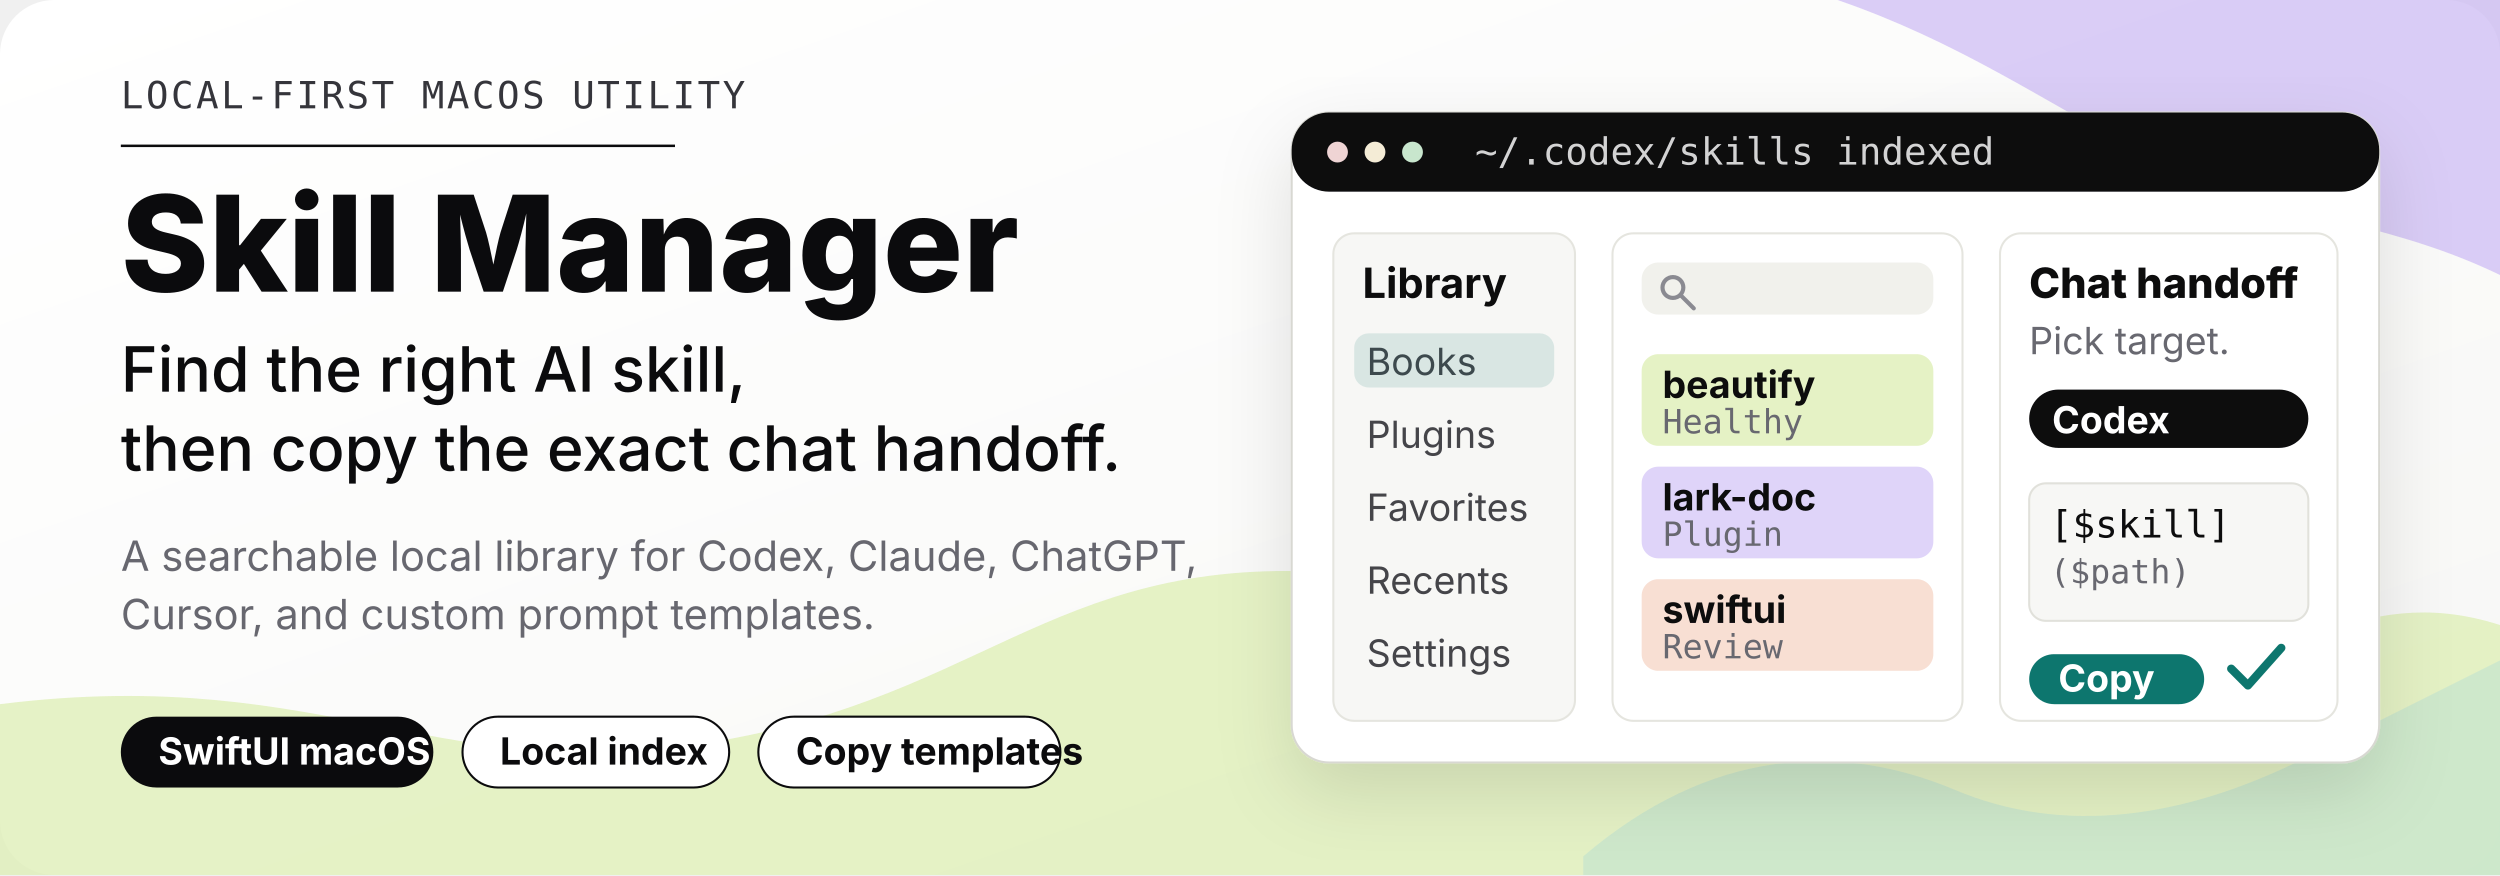
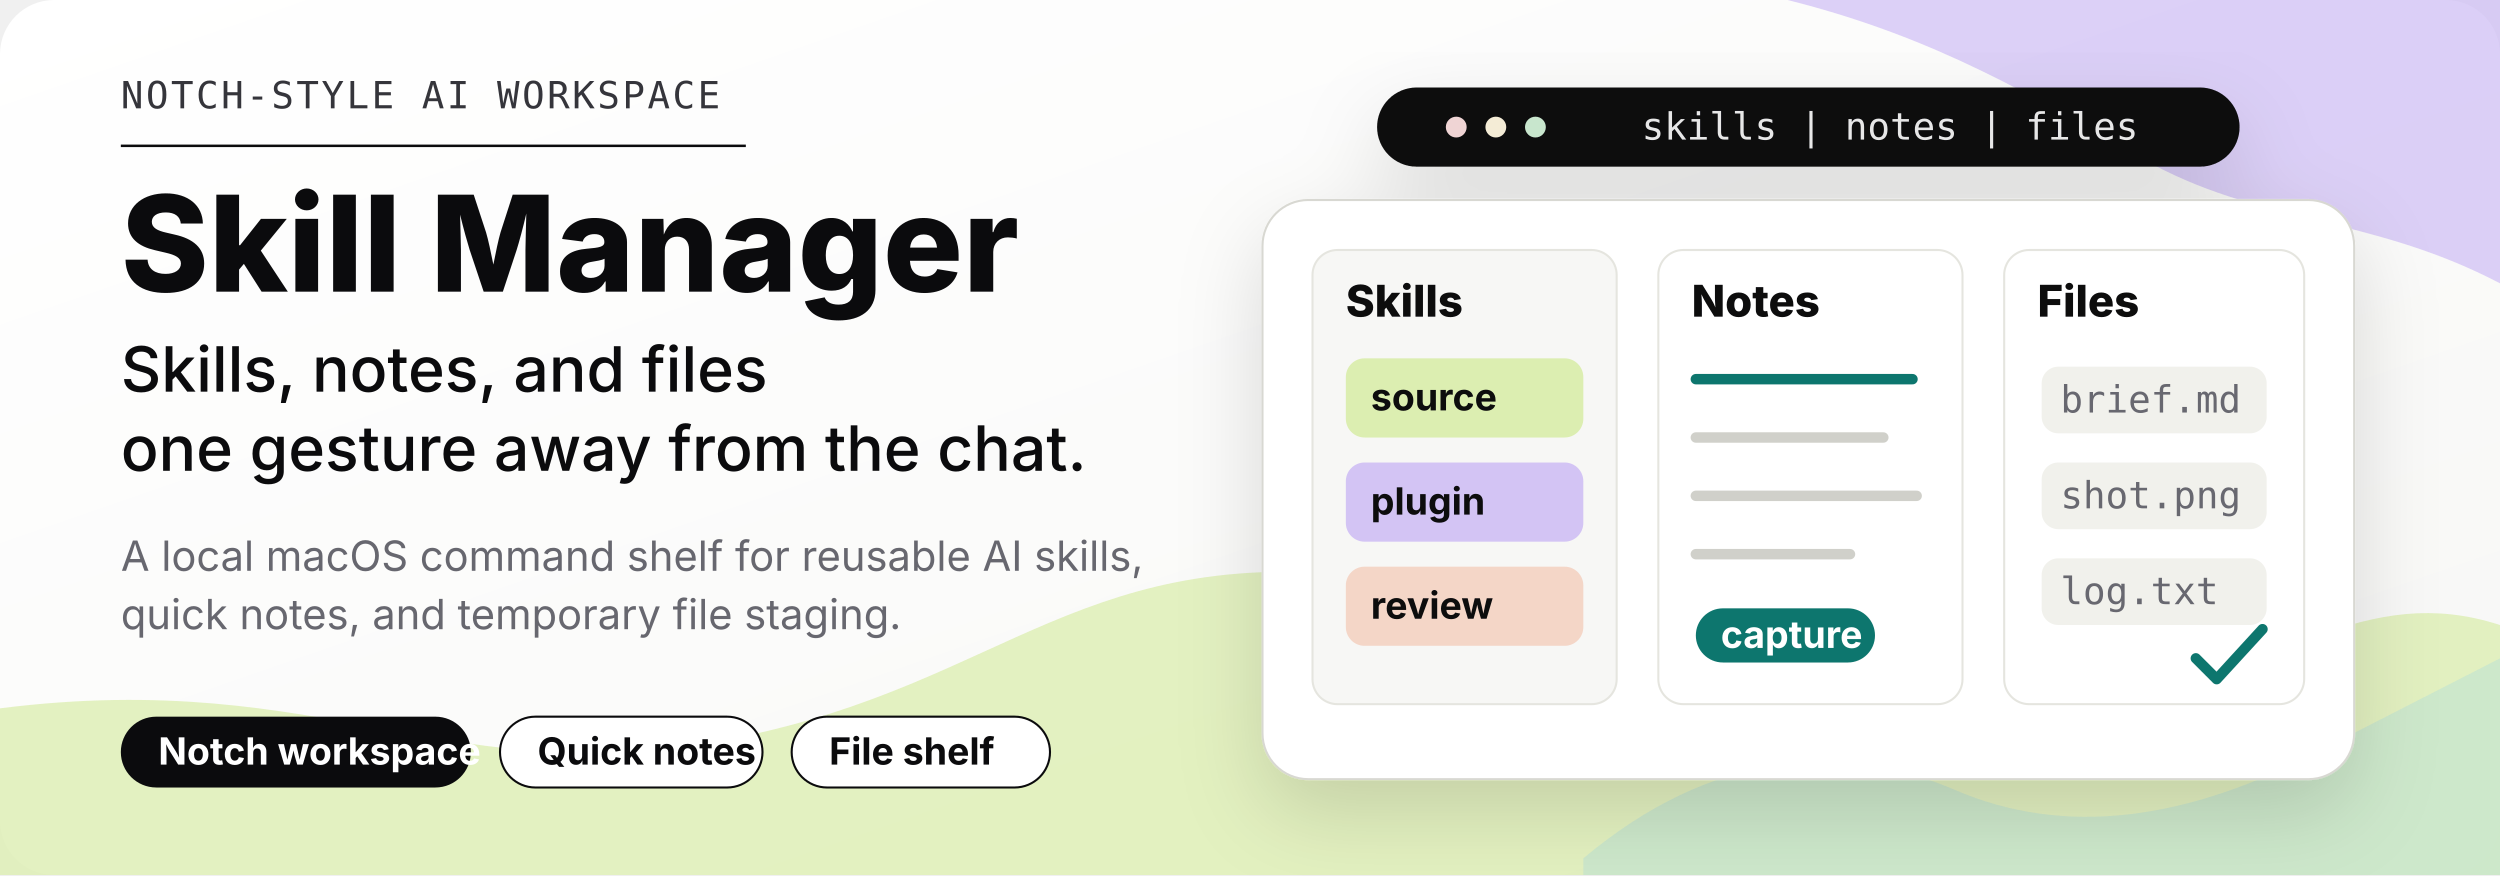
<svg xmlns="http://www.w3.org/2000/svg" width="1200" height="420" viewBox="0 0 1200 420" role="img" aria-labelledby="title desc">
  <defs>
    <linearGradient id="paper" x1="0" y1="0" x2="1" y2="1">
      <stop offset="0" stop-color="#ffffff" />
      <stop offset="1" stop-color="#f7f7f5" />
    </linearGradient>
-     <filter id="softShadow" x="-10%" y="-10%" width="120%" height="125%">
-       <feDropShadow dx="0" dy="14" stdDeviation="18" flood-color="#000000" flood-opacity="0.12" />
+     <filter id="softShadow" x="-10%" y="-10%" width="120%" height="130%">
+       <feDropShadow dx="0" dy="16" stdDeviation="20" flood-color="#000000" flood-opacity="0.14" />
    </filter>
    <style>
      .sans { font-family: -apple-system, BlinkMacSystemFont, 'Segoe UI', 'PingFang SC', sans-serif; }
      .mono { font-family: ui-monospace, 'SFMono-Regular', Menlo, Consolas, monospace; }
      .ink { fill: #0b0b0d; }
      .muted { fill: #67676f; }
-       .hair { stroke: #deded8; stroke-width: 1; }
      .rule { stroke: #0b0b0d; stroke-width: 1.2; }
    </style>
  </defs>
  <rect width="1200" height="420" rx="26" fill="url(#paper)" />
-   <path d="M0 338 C160 318 214 382 354 354 C482 329 515 259 663 277 C810 295 864 372 1001 342 C1094 322 1131 278 1200 300 L1200 420 L0 420 Z" fill="#dceeb1" opacity="0.72" />
-   <path d="M882 0 L1200 0 L1200 132 C1140 103 1087 105 1031 75 C980 48 940 20 882 0 Z" fill="#c5b0f4" opacity="0.62" />
-   <path d="M760 411 C821 359 883 356 938 379 C990 401 1049 394 1112 361 L1200 317 L1200 420 L760 420 Z" fill="#c8e6cd" opacity="0.8" />
+   <path d="M0 340 C158 320 216 382 354 354 C484 328 520 258 666 278 C813 298 865 373 1003 342 C1095 321 1135 279 1200 300 L1200 420 L0 420 Z" fill="#dceeb1" opacity="0.78" />
+   <path d="M858 0 L1200 0 L1200 136 C1137 103 1084 108 1028 76 C977 47 930 18 858 0 Z" fill="#c5b0f4" opacity="0.58" />
+   <path d="M760 412 C822 360 884 356 938 379 C991 402 1050 394 1114 360 L1200 316 L1200 420 L760 420 Z" fill="#c8e6cd" opacity="0.82" />
  <g transform="translate(58 52)">
    <g class="mono" font-size="18" letter-spacing="1.2" fill="#35353b">
-       <text x="0" y="0">LOCAL-FIRST MACOS UTILITY</text>
-       <line x1="0" y1="18" x2="266" y2="18" class="rule" />
+       <text x="0" y="0">NOTCH-STYLE AI WORKSPACE</text>
+       <line x1="0" y1="18" x2="300" y2="18" class="rule" />
    </g>
    <text class="sans ink" x="0" y="88" font-size="64" font-weight="760">Skill Manager</text>
-     <text class="sans ink" x="0" y="136" font-size="30" font-weight="520">Find the right AI skill,</text>
-     <text class="sans ink" x="0" y="174" font-size="30" font-weight="520">then copy the exact chat handoff.</text>
-     <text class="sans muted" x="0" y="222" font-size="20">A searchable local library for Codex, Claude, ChatGPT,</text>
-     <text class="sans muted" x="0" y="250" font-size="20">Cursor, and custom prompt templates.</text>
+     <text class="sans ink" x="0" y="136" font-size="30" font-weight="520">Skills, notes, and files</text>
+     <text class="sans ink" x="0" y="174" font-size="30" font-weight="520">one gesture away from the chat.</text>
+     <text class="sans muted" x="0" y="222" font-size="20">A local macOS command shelf for reusable AI skills,</text>
+     <text class="sans muted" x="0" y="250" font-size="20">quick notes, and temporary file staging.</text>
    <g transform="translate(0 292)">
-       <rect x="0" y="0" width="150" height="34" rx="17" fill="#0b0b0d" />
-       <text class="sans" x="18" y="23" font-size="18" font-weight="650" fill="#ffffff">SwiftUI macOS</text>
-       <rect x="164" y="0" width="128" height="34" rx="17" fill="#ffffff" stroke="#0b0b0d" />
-       <text class="sans ink" x="182" y="23" font-size="18" font-weight="650">Local index</text>
-       <rect x="306" y="0" width="145" height="34" rx="17" fill="#ffffff" stroke="#0b0b0d" />
-       <text class="sans ink" x="324" y="23" font-size="18" font-weight="650">Copy templates</text>
+       <rect x="0" y="0" width="168" height="34" rx="17" fill="#0b0b0d" />
+       <text class="sans" x="18" y="23" font-size="18" font-weight="650" fill="#ffffff">Notch workspace</text>
+       <rect x="182" y="0" width="126" height="34" rx="17" fill="#ffffff" stroke="#0b0b0d" />
+       <text class="sans ink" x="200" y="23" font-size="18" font-weight="650">Quick notes</text>
+       <rect x="322" y="0" width="124" height="34" rx="17" fill="#ffffff" stroke="#0b0b0d" />
+       <text class="sans ink" x="340" y="23" font-size="18" font-weight="650">File shelf</text>
    </g>
  </g>
-   <g transform="translate(620 54)" filter="url(#softShadow)">
-     <rect x="0" y="0" width="522" height="312" rx="18" fill="#ffffff" stroke="#d8d8d2" />
-     <rect x="0" y="0" width="522" height="38" rx="18" fill="#0b0b0d" />
-     <circle cx="22" cy="19" r="5" fill="#efd4d4" />
-     <circle cx="40" cy="19" r="5" fill="#f4ecd6" />
-     <circle cx="58" cy="19" r="5" fill="#c8e6cd" />
-     <text class="mono" x="88" y="25" font-size="18" fill="#ffffff" opacity="0.82">~/.codex/skills indexed</text>
-     <g transform="translate(20 58)">
-       <rect x="0" y="0" width="116" height="234" rx="10" fill="#f7f7f5" stroke="#e5e5df" />
-       <text class="sans ink" x="14" y="31" font-size="20" font-weight="700">Library</text>
-       <g class="sans" font-size="18" fill="#44444a">
-         <text x="16" y="68">Books</text>
-         <text x="16" y="103">Plugins</text>
-         <text x="16" y="138">Favorites</text>
-         <text x="16" y="173">Recents</text>
-         <text x="16" y="208">Settings</text>
-       </g>
-       <rect x="10" y="48" width="96" height="26" rx="7" fill="#0f766e" opacity="0.13" />
+   <g transform="translate(606 42)" filter="url(#softShadow)">
+     <rect x="55" y="0" width="414" height="38" rx="19" fill="#0b0b0d" />
+     <text class="mono" x="182" y="25" font-size="18" fill="#ffffff" opacity="0.9">skills | notes | files</text>
+     <circle cx="93" cy="19" r="5" fill="#efd4d4" />
+     <circle cx="112" cy="19" r="5" fill="#f4ecd6" />
+     <circle cx="131" cy="19" r="5" fill="#c8e6cd" />
+     <rect x="0" y="54" width="524" height="278" rx="22" fill="#ffffff" stroke="#d8d8d2" />
+     <g transform="translate(24 78)">
+       <rect x="0" y="0" width="146" height="218" rx="12" fill="#f7f7f5" stroke="#e5e5df" />
+       <text class="sans ink" x="16" y="32" font-size="21" font-weight="760">Skills</text>
+       <rect x="16" y="52" width="114" height="38" rx="9" fill="#dceeb1" />
+       <text class="sans ink" x="28" y="77" font-size="18" font-weight="700">source</text>
+       <rect x="16" y="102" width="114" height="38" rx="9" fill="#c5b0f4" opacity="0.72" />
+       <text class="sans ink" x="28" y="127" font-size="18" font-weight="700">plugin</text>
+       <rect x="16" y="152" width="114" height="38" rx="9" fill="#f3c9b6" opacity="0.72" />
+       <text class="sans ink" x="28" y="177" font-size="18" font-weight="700">review</text>
    </g>
-     <g transform="translate(154 58)">
-       <rect x="0" y="0" width="168" height="234" rx="10" fill="#ffffff" stroke="#e5e5df" />
-       <rect x="14" y="14" width="140" height="25" rx="8" fill="#f1f1ec" />
-       <circle cx="29" cy="26" r="5" fill="none" stroke="#8a8a91" stroke-width="2" />
-       <line x1="33" y1="30" x2="39" y2="36" stroke="#8a8a91" stroke-width="2" stroke-linecap="round" />
-       <g transform="translate(14 58)">
-         <rect x="0" y="0" width="140" height="44" rx="8" fill="#dceeb1" opacity="0.75" />
-         <text class="sans ink" x="10" y="21" font-size="18" font-weight="700">beautify</text>
-         <text class="mono muted" x="10" y="38" font-size="16">Healthy</text>
-       </g>
-       <g transform="translate(14 112)">
-         <rect x="0" y="0" width="140" height="44" rx="8" fill="#c5b0f4" opacity="0.55" />
-         <text class="sans ink" x="10" y="21" font-size="18" font-weight="700">lark-doc</text>
-         <text class="mono muted" x="10" y="38" font-size="16">Plugin</text>
-       </g>
-       <g transform="translate(14 166)">
-         <rect x="0" y="0" width="140" height="44" rx="8" fill="#f3c9b6" opacity="0.6" />
-         <text class="sans ink" x="10" y="21" font-size="18" font-weight="700">swiftui</text>
-         <text class="mono muted" x="10" y="38" font-size="16">Review</text>
-       </g>
+     <g transform="translate(190 78)">
+       <rect x="0" y="0" width="146" height="218" rx="12" fill="#ffffff" stroke="#e5e5df" />
+       <text class="sans ink" x="16" y="32" font-size="21" font-weight="760">Notes</text>
+       <line x1="18" y1="62" x2="122" y2="62" stroke="#0f766e" stroke-width="5" stroke-linecap="round" />
+       <line x1="18" y1="90" x2="108" y2="90" stroke="#d0d0ca" stroke-width="5" stroke-linecap="round" />
+       <line x1="18" y1="118" x2="124" y2="118" stroke="#d0d0ca" stroke-width="5" stroke-linecap="round" />
+       <line x1="18" y1="146" x2="92" y2="146" stroke="#d0d0ca" stroke-width="5" stroke-linecap="round" />
+       <rect x="18" y="172" width="86" height="26" rx="13" fill="#0f766e" />
+       <text class="sans" x="30" y="191" font-size="18" font-weight="700" fill="#ffffff">capture</text>
    </g>
-     <g transform="translate(340 58)">
-       <rect x="0" y="0" width="162" height="234" rx="10" fill="#ffffff" stroke="#e5e5df" />
-       <text class="sans ink" x="14" y="31" font-size="20" font-weight="760">Chat handoff</text>
-       <text class="sans muted" x="14" y="58" font-size="18">Pick target.</text>
-       <rect x="14" y="75" width="134" height="28" rx="14" fill="#0b0b0d" />
-       <text class="sans" x="25" y="96" font-size="18" font-weight="650" fill="#ffffff">Codex</text>
-       <rect x="14" y="120" width="134" height="66" rx="8" fill="#f7f7f5" stroke="#e1e1db" />
-       <text class="mono ink" x="24" y="146" font-size="18">[$skill]</text>
-       <text class="mono muted" x="24" y="168" font-size="16">($path)</text>
-       <rect x="14" y="202" width="84" height="24" rx="12" fill="#0f766e" />
-       <text class="sans" x="28" y="220" font-size="18" font-weight="700" fill="#ffffff">Copy</text>
-       <path d="M111 209 L119 217 L135 199" fill="none" stroke="#0f766e" stroke-width="4" stroke-linecap="round" stroke-linejoin="round" />
+     <g transform="translate(356 78)">
+       <rect x="0" y="0" width="144" height="218" rx="12" fill="#ffffff" stroke="#e5e5df" />
+       <text class="sans ink" x="16" y="32" font-size="21" font-weight="760">Files</text>
+       <rect x="18" y="56" width="108" height="32" rx="8" fill="#f1f1ec" />
+       <text class="mono muted" x="27" y="78" font-size="18">brief.md</text>
+       <rect x="18" y="102" width="108" height="32" rx="8" fill="#f1f1ec" />
+       <text class="mono muted" x="27" y="124" font-size="18">shot.png</text>
+       <rect x="18" y="148" width="108" height="32" rx="8" fill="#f1f1ec" />
+       <text class="mono muted" x="27" y="170" font-size="18">log.txt</text>
+       <path d="M92 196 L102 206 L124 182" fill="none" stroke="#0f766e" stroke-width="5" stroke-linecap="round" stroke-linejoin="round" />
    </g>
  </g>
</svg>
